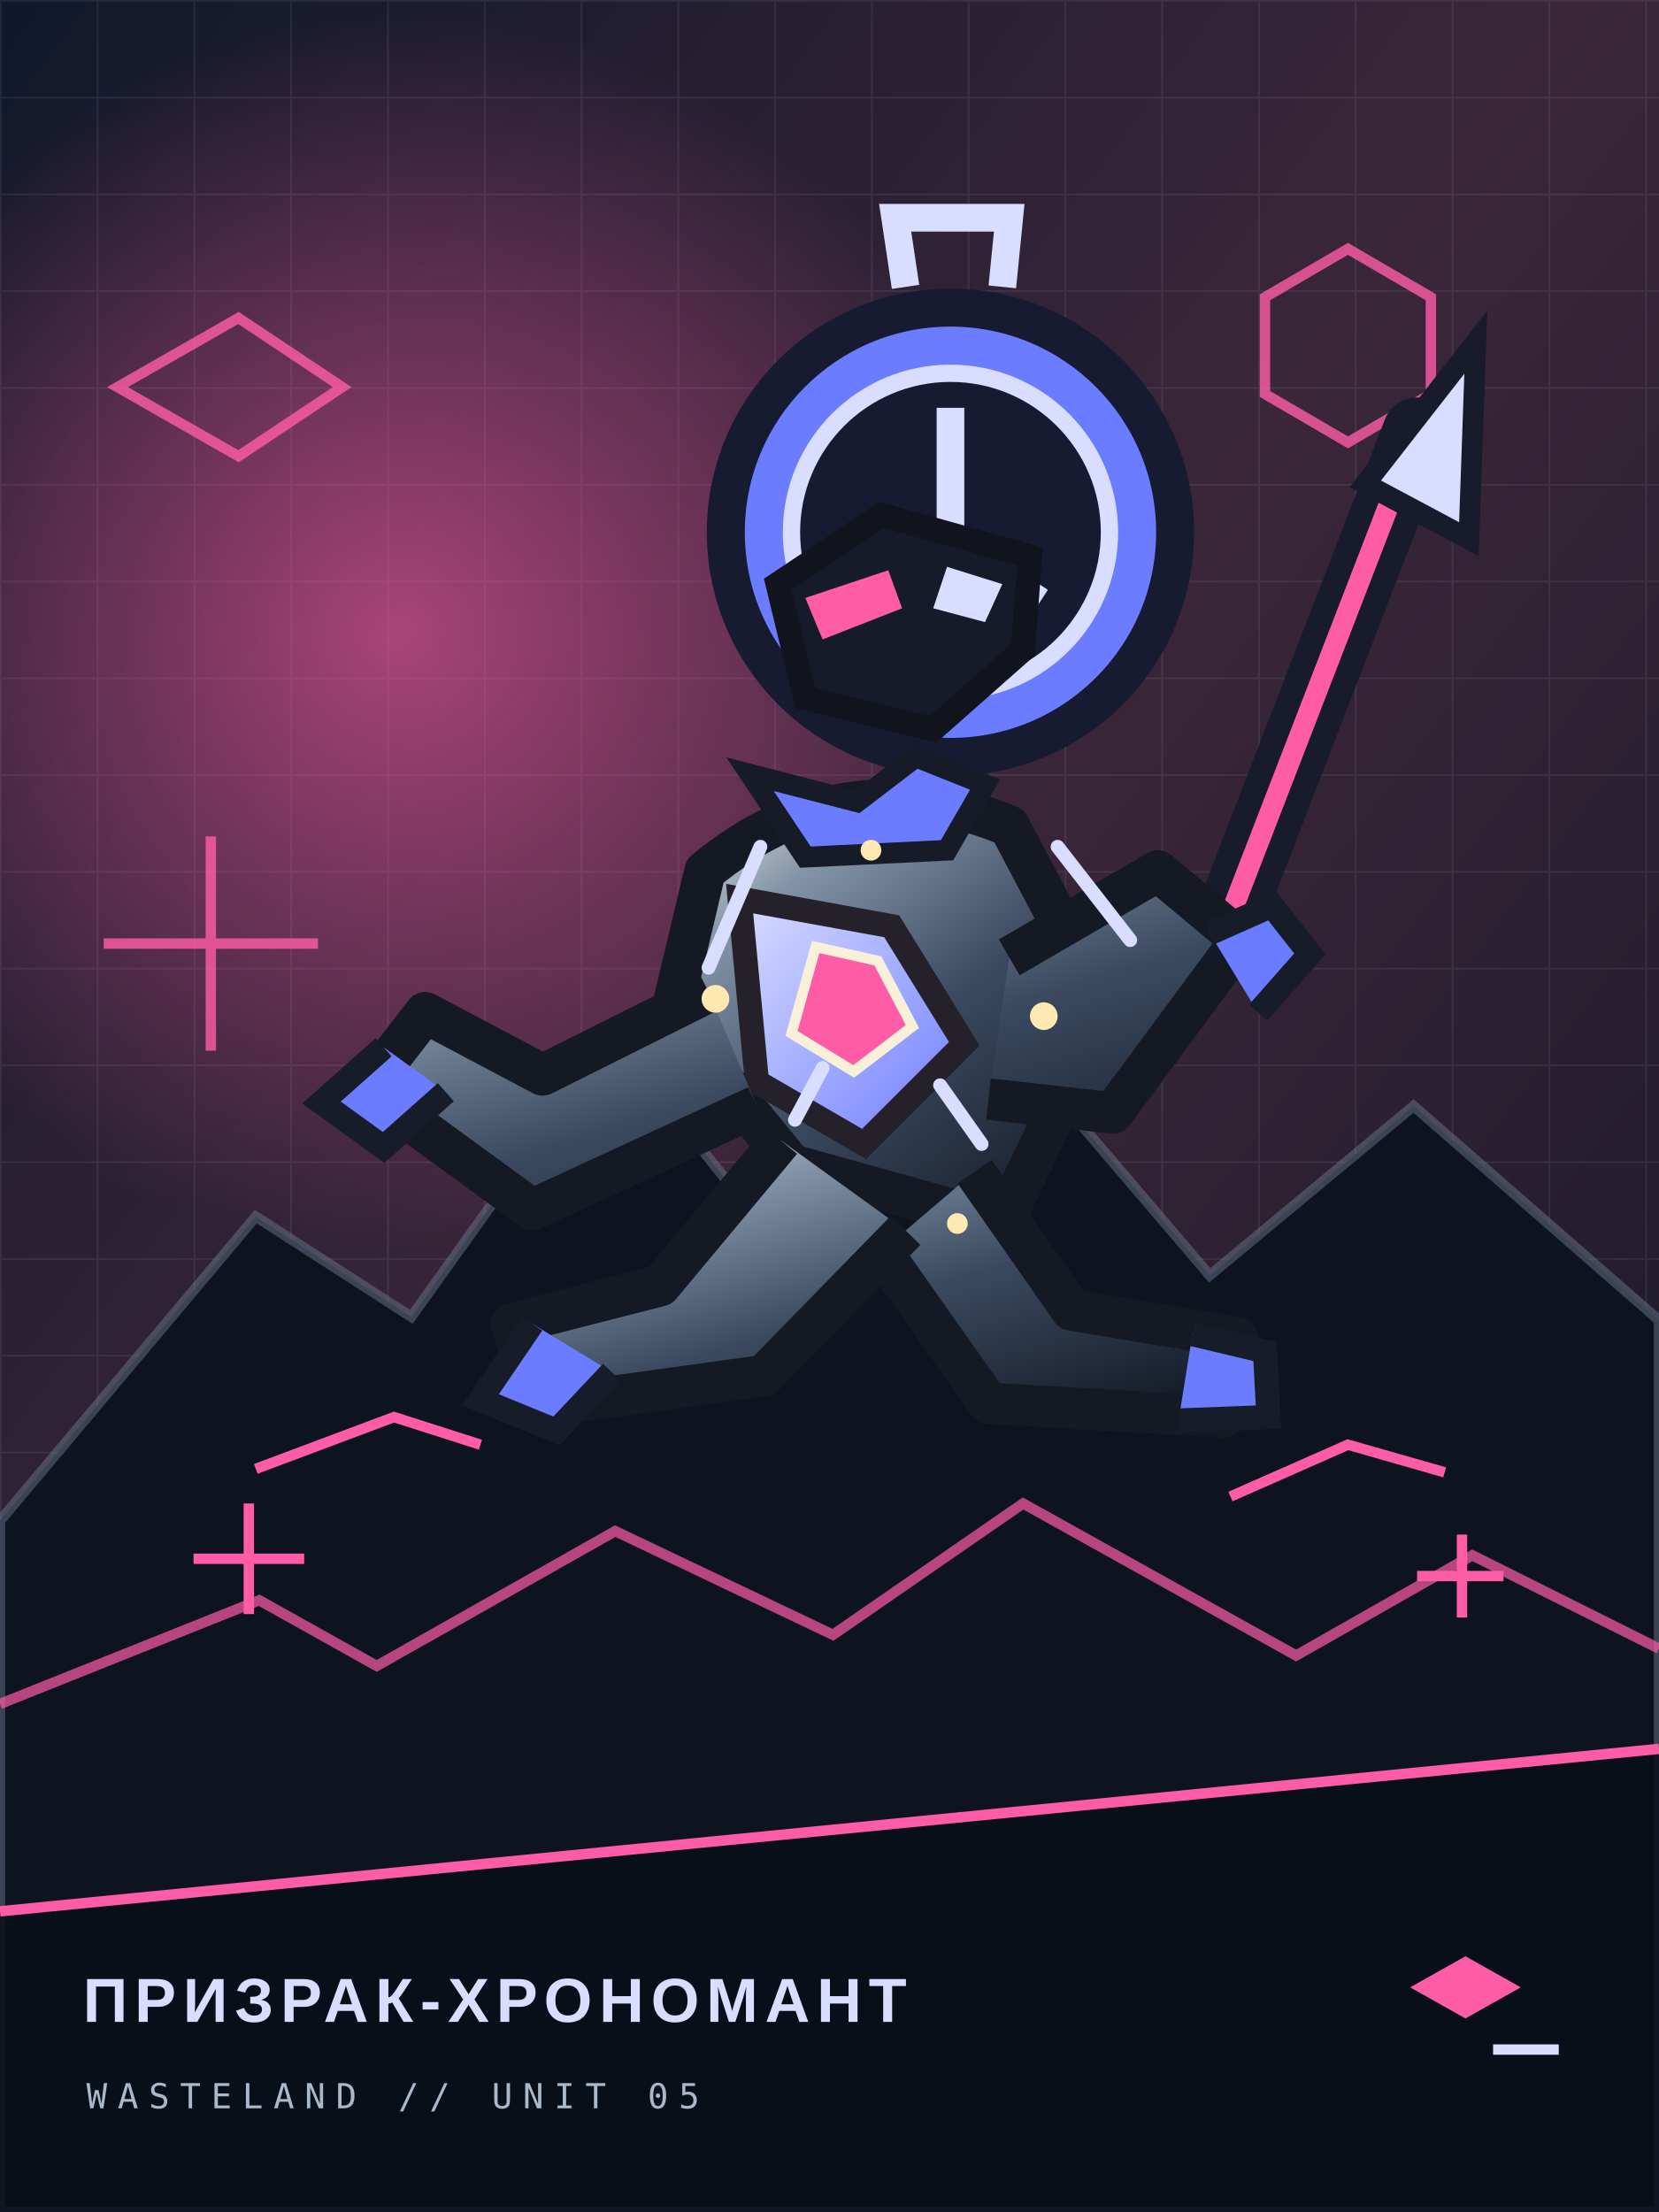
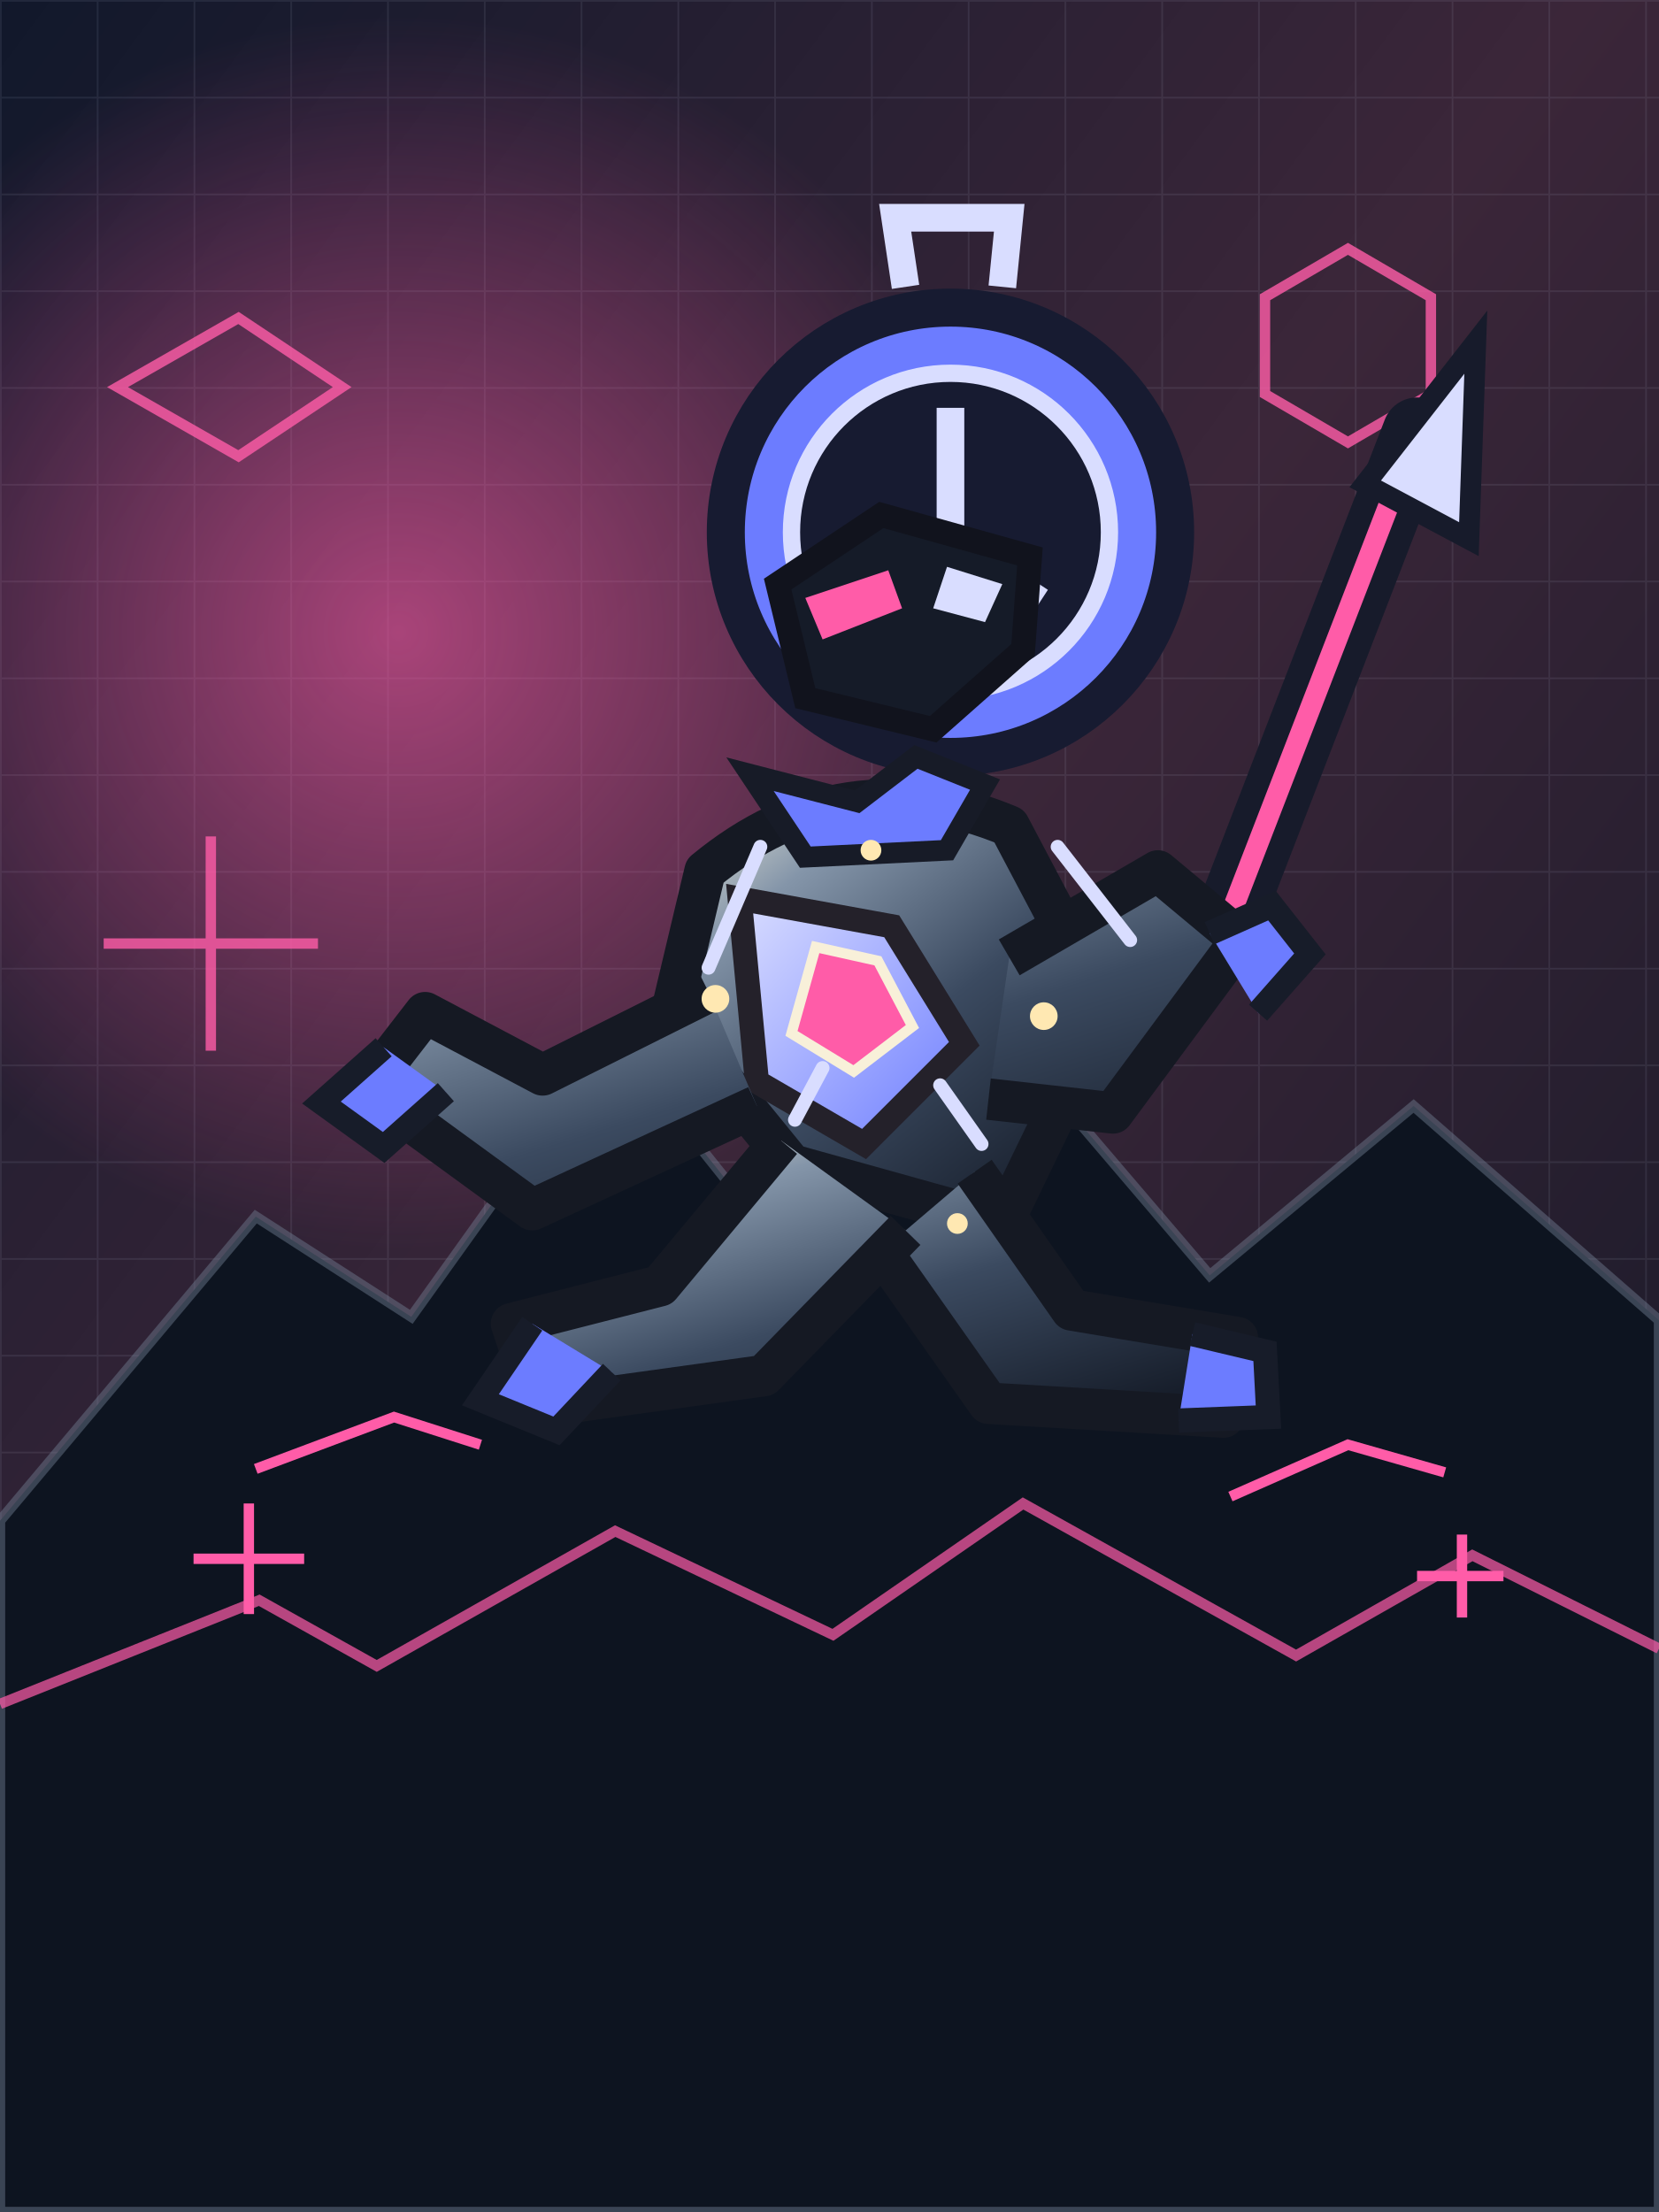
<svg xmlns="http://www.w3.org/2000/svg" width="480" height="640" viewBox="0 0 480 640">
  <defs>
    <linearGradient id="bg" x1="0" y1="0" x2="1" y2="1">
      <stop stop-color="#11182b" />
      <stop offset=".48" stop-color="#3b2639" />
      <stop offset="1" stop-color="#111725" />
    </linearGradient>
    <linearGradient id="metal" x1="0" y1="0" x2=".8" y2="1">
      <stop stop-color="#f2f0df" />
      <stop offset=".25" stop-color="#8495a9" />
      <stop offset=".6" stop-color="#3b4a60" />
      <stop offset="1" stop-color="#171e2b" />
    </linearGradient>
    <linearGradient id="accent" x1="0" y1="0" x2="1" y2="1">
      <stop stop-color="#d9ddff" />
      <stop offset="1" stop-color="#6c7cff" />
    </linearGradient>
    <radialGradient id="flare">
      <stop stop-color="#ff5ca8" stop-opacity=".6" />
      <stop offset="1" stop-color="#ff5ca8" stop-opacity="0" />
    </radialGradient>
    <pattern id="grid" width="28" height="28" patternUnits="userSpaceOnUse">
      <path d="M28 0H0V28" fill="none" stroke="#dce8ff" stroke-opacity=".08" />
    </pattern>
  </defs>
  <rect width="480" height="640" fill="url(#bg)" />
  <rect width="480" height="640" fill="url(#grid)" />
  <circle cx="115" cy="183" r="180" fill="url(#flare)" />
  <path d="M0 440L74 352 119 381 177 300 221 355 280 287 350 369 409 320 480 382V640H0Z" fill="#0d1420" stroke="#718094" stroke-opacity=".45" stroke-width="3" />
  <path d="M0 493l75-30 34 19 69-39 63 30 55-38 79 44 51-29 54 27" fill="none" stroke="#ff5ca8" stroke-opacity=".7" stroke-width="3" />
  <g opacity=".8" stroke="#ff5ca8" stroke-width="3">
    <path d="M34 112l35-20 30 20-30 20Z" fill="none" />
    <path d="M390 72l24 14v28l-24 14-24-14V86Z" fill="none" />
    <path d="M30 273h62m-31-31v62" />
  </g>
  <path d="M352 275L410 125" stroke="#171b2b" stroke-width="20" stroke-linecap="round" />
  <path d="M352 275L410 125" stroke="#ff5ca8" stroke-width="6" />
  <path d="M395 140l32-41-2 57Z" fill="#d9ddff" stroke="#171b2b" stroke-width="6" />
  <path d="M204 252Q244 219 292 239L320 292 290 354 229 337 194 294Z" fill="url(#metal)" stroke="#151923" stroke-width="12" stroke-linejoin="round" />
  <path d="M214 260l44 8 21 34-29 29-31-18Z" fill="url(#accent)" stroke="#24212a" stroke-width="7" />
  <path d="M236 274l18 4 10 19-17 13-18-11Z" fill="#ff5ca8" stroke="#f8f0d9" stroke-width="3" />
  <path d="M205 287l-48 24-34-18-17 22 48 35 65-30M292 277l43-25 24 20-37 50-36-4" fill="url(#metal)" stroke="#151923" stroke-width="12" stroke-linejoin="round" />
  <path d="M111 303l-18 16 18 13 18-16M350 270l18-8 11 14-15 17" fill="#6c7cff" stroke="#171c29" stroke-width="7" />
  <path d="M226 330l-35 42-43 11 8 24 65-9 41-42M282 339l28 40 48 8-4 23-68-4-31-44" fill="url(#metal)" stroke="#151923" stroke-width="12" stroke-linejoin="round" />
  <path d="M154 383l-15 22 22 9 16-17M345 386l21 5 1 19-26 1" fill="#6c7cff" stroke="#171c29" stroke-width="7" />
  <circle cx="275" cy="154" r="65" fill="#6c7cff" stroke="#171b31" stroke-width="11" />
  <circle cx="275" cy="154" r="46" fill="#171b31" stroke="#d9ddff" stroke-width="5" />
  <path d="M275 118v39l26 17M262 83l-3-20h33l-2 20" stroke="#d9ddff" stroke-width="8" fill="none" />
  <path d="M225 169l30-20 43 12-2 27-26 23-37-9Z" fill="#151b28" stroke="#11131d" stroke-width="7" />
  <path d="M233 173l24-8 4 11-23 9Z" fill="#ff5ca8" />
  <path d="M274 164l16 5-5 11-15-4Z" fill="#d9ddff" />
  <path d="M217 224l31 8 17-13 20 8-11 19-41 2Z" fill="#6c7cff" stroke="#171b27" stroke-width="6" />
  <path d="M220 245l-15 35m101-35 21 27M238 309l-8 15m42-10 12 17" stroke="#d9ddff" stroke-width="4" stroke-linecap="round" />
  <g fill="#ffe8b2">
    <circle cx="207" cy="289" r="4" />
    <circle cx="302" cy="294" r="4" />
    <circle cx="252" cy="246" r="3" />
    <circle cx="277" cy="354" r="3" />
  </g>
  <g stroke="#ff5ca8" stroke-width="3" fill="none">
    <path d="M74 425l40-15 25 8M356 433l34-15 28 8" />
    <path d="M56 451h32m-16-16v32M410 456h25m-12-12v24" />
  </g>
-   <path d="M0 553L480 506V640H0Z" fill="#090e18" fill-opacity=".82" />
-   <path d="M0 553L480 506" stroke="#ff5ca8" stroke-width="3" />
-   <text x="24" y="585" font-family="Arial,sans-serif" font-size="18" font-weight="900" fill="#d9ddff" letter-spacing="2">ПРИЗРАК-ХРОНОМАНТ</text>
-   <text x="25" y="610" font-family="monospace" font-size="10" fill="#a9b8ca" letter-spacing="3">WASTELAND // UNIT 05</text>
-   <path d="M424 566l16 9-16 9-16-9Z" fill="#ff5ca8" />
-   <path d="M432 593h19" stroke="#d9ddff" stroke-width="3" />
</svg>
